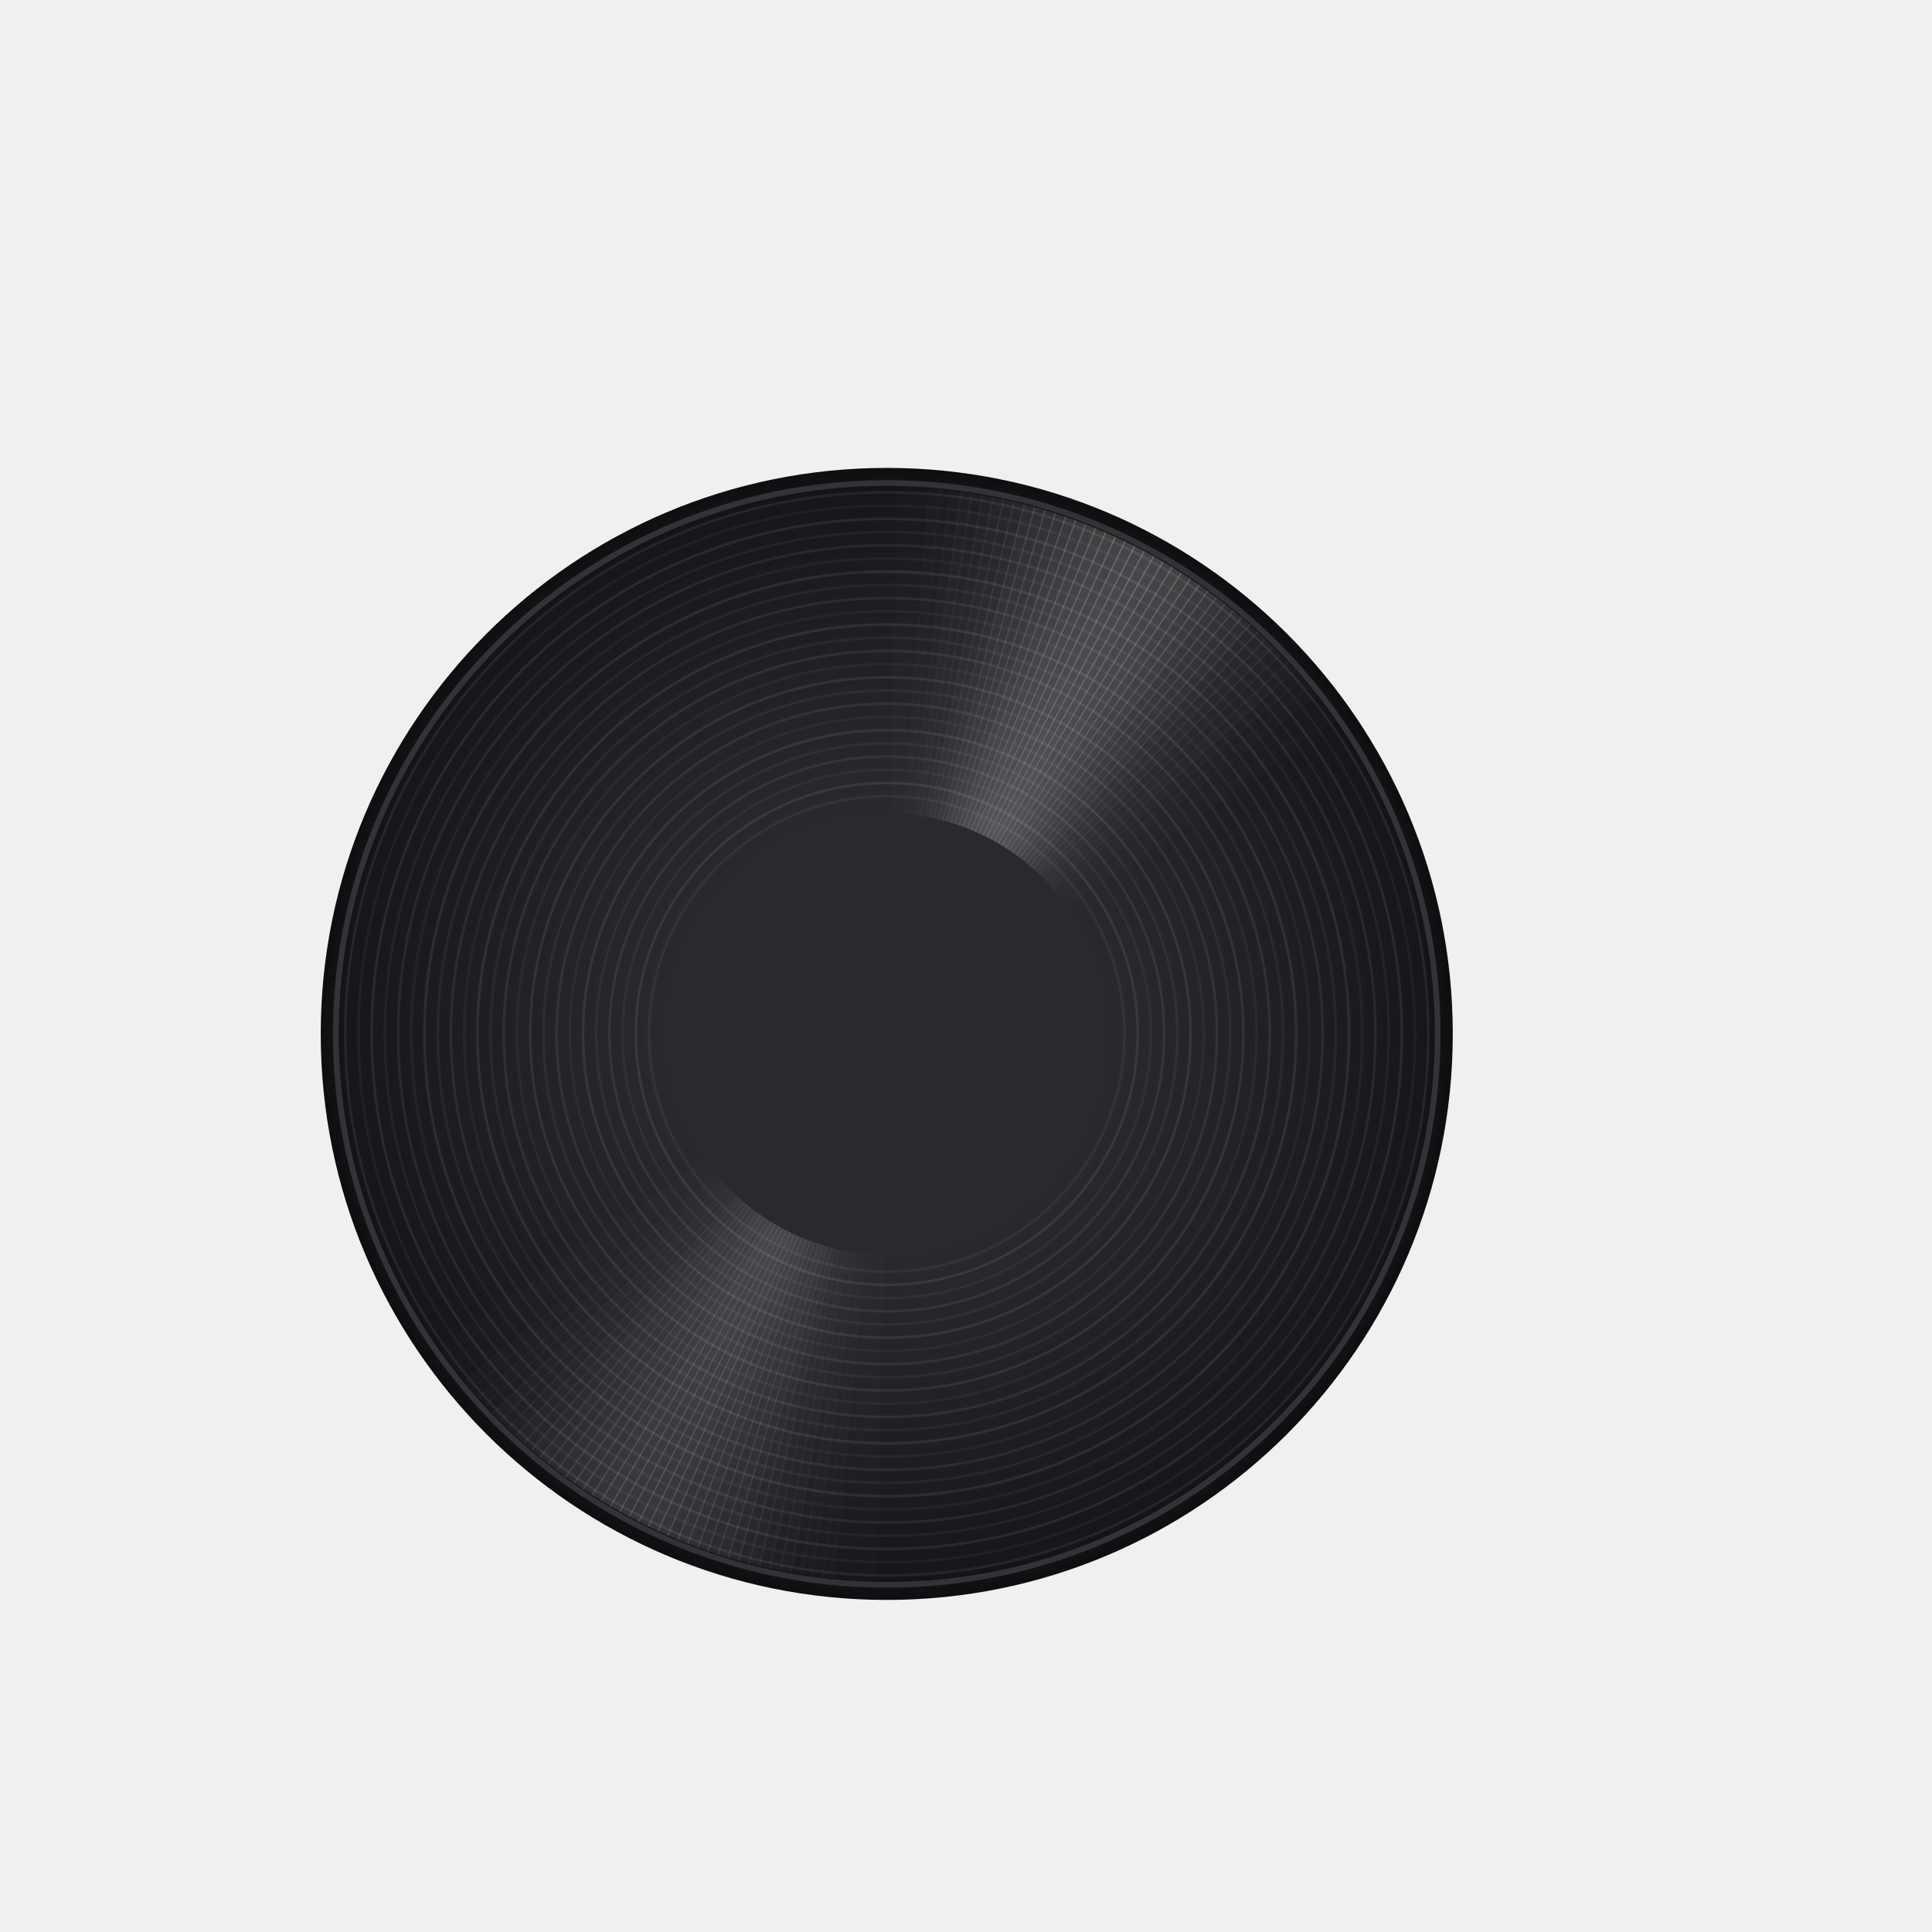
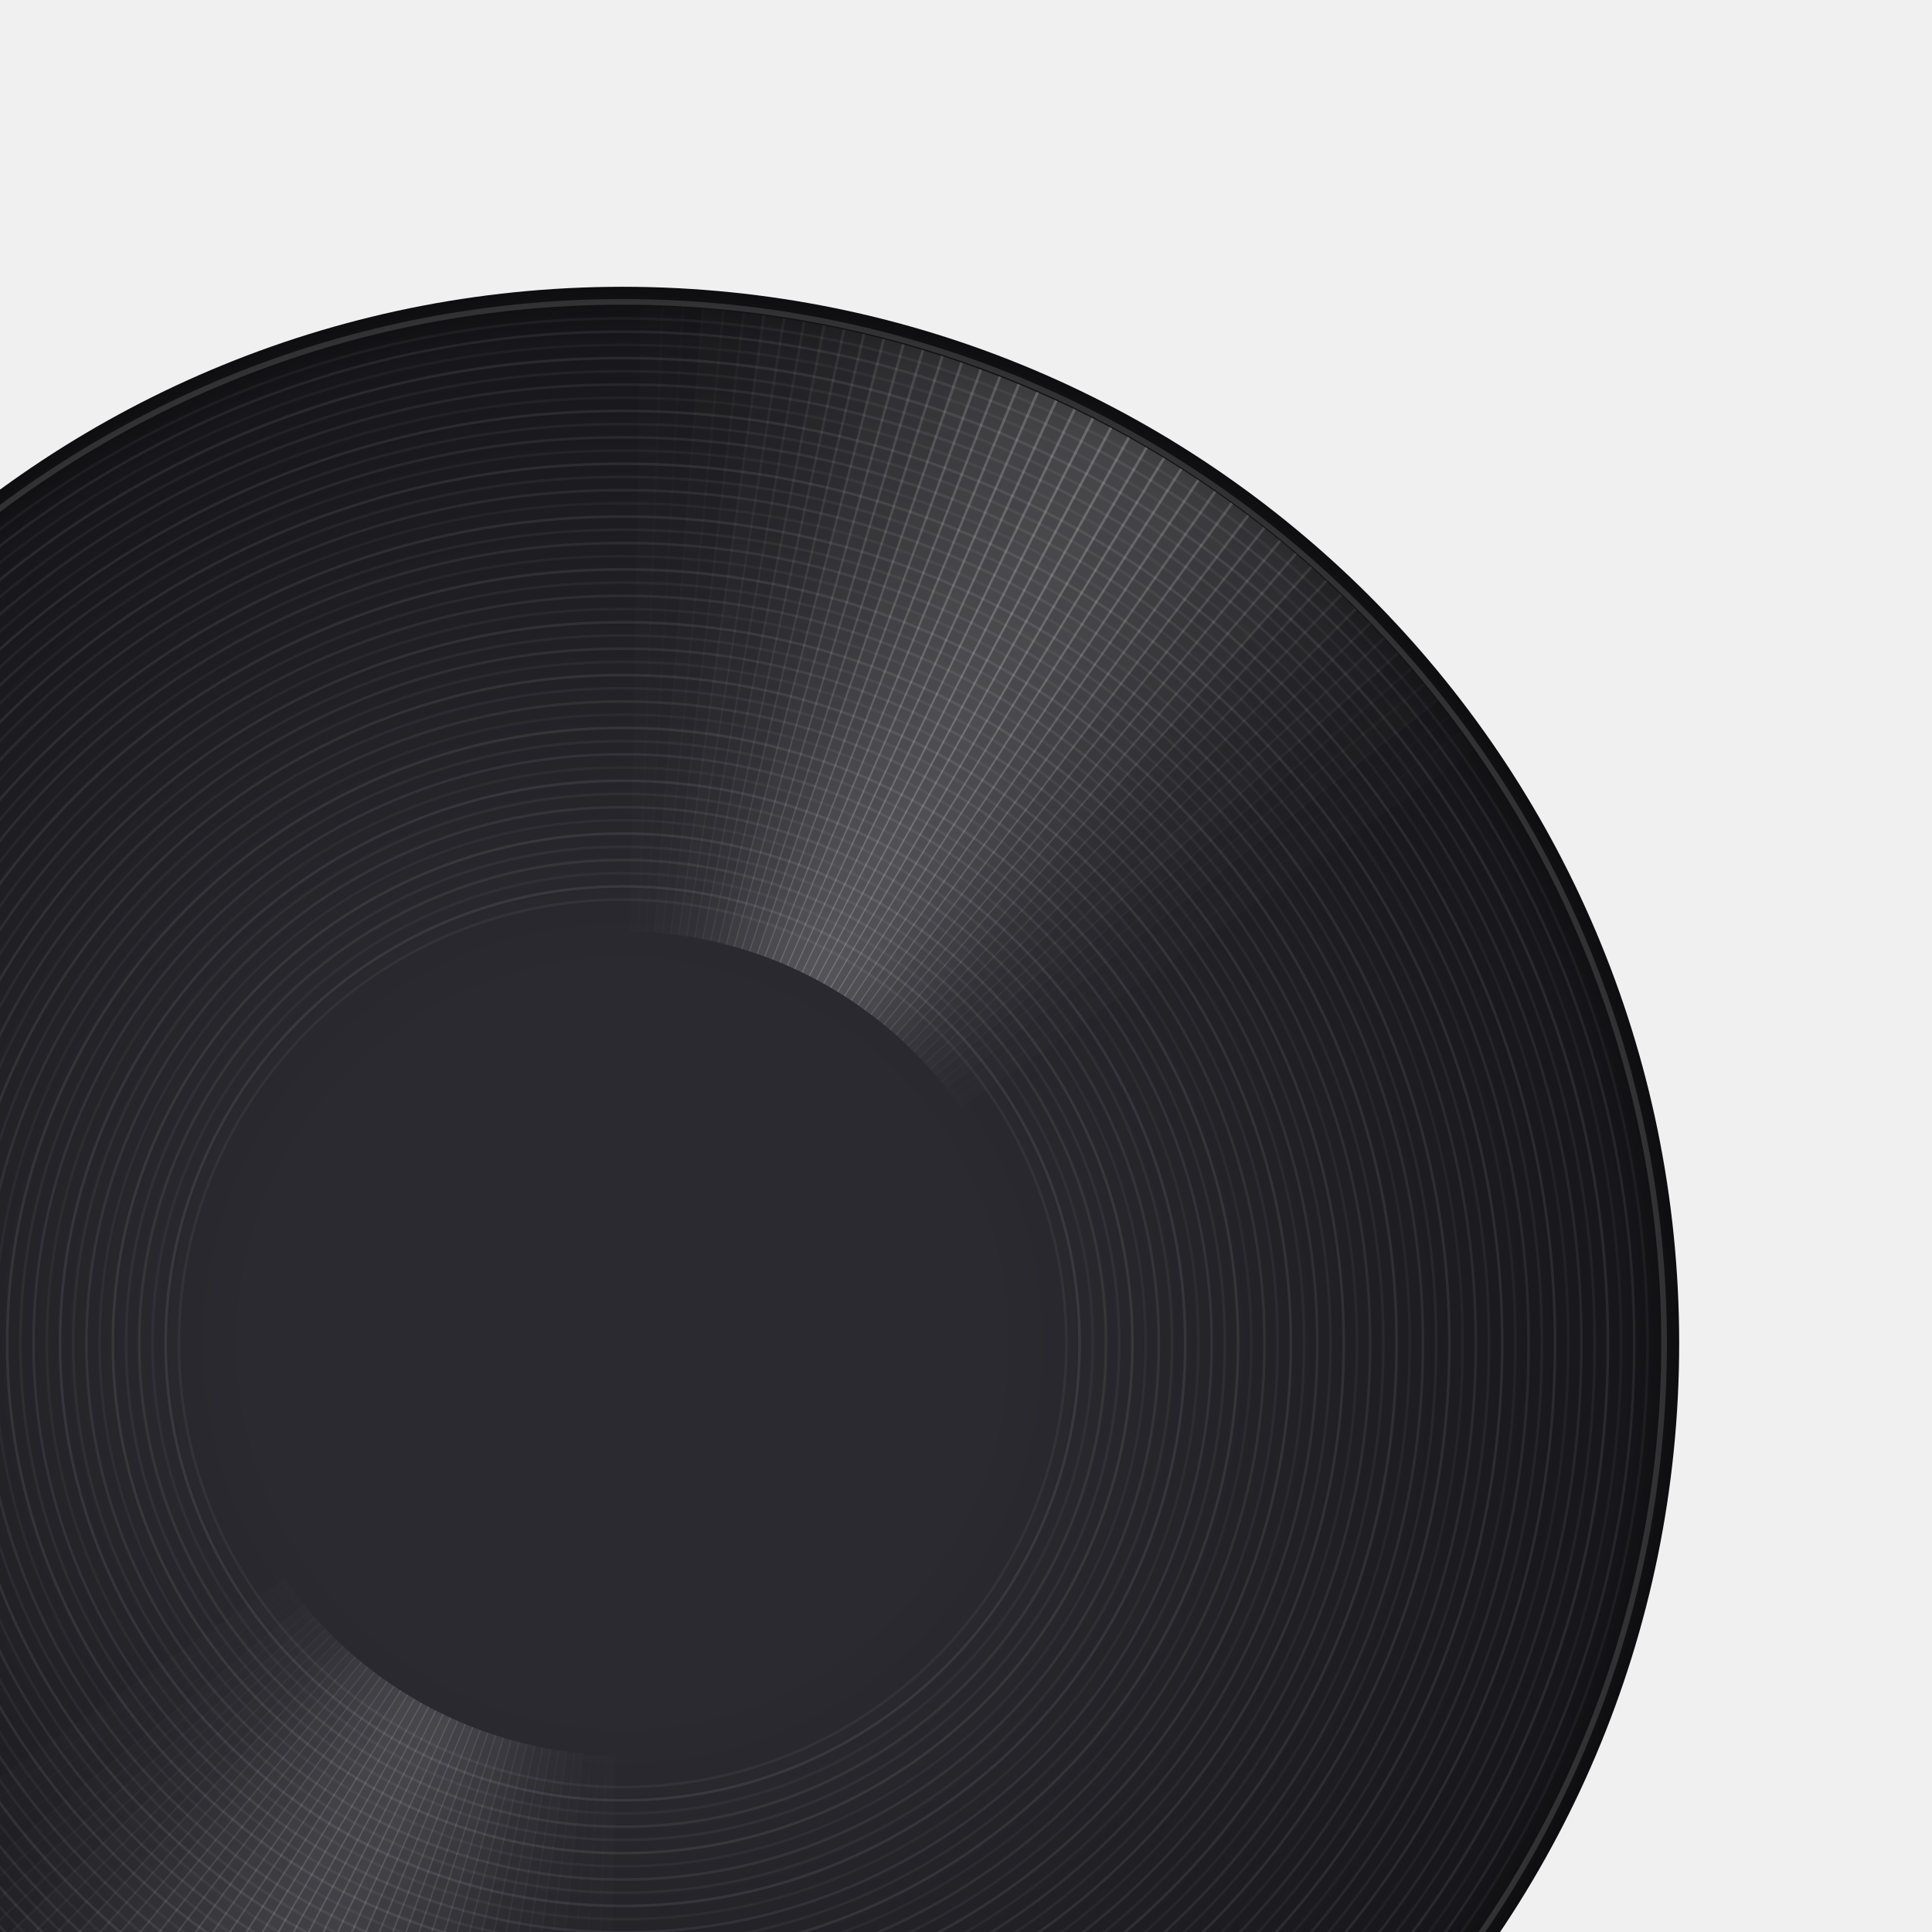
<svg xmlns="http://www.w3.org/2000/svg" viewBox="0 0 1024 1024">
  <defs>
-     <radialGradient id="d" cx="470" cy="548" r="300" gradientUnits="userSpaceOnUse">
+     <radialGradient id="d" cx="330" cy="712" r="560" gradientUnits="userSpaceOnUse">
      <stop offset="0.35" stop-color="#2A2A30" />
      <stop offset="0.95" stop-color="#17171B" />
      <stop offset="1" stop-color="#0E0E11" />
    </radialGradient>
  </defs>
-   <circle cx="470" cy="548" r="300" fill="url(#d)" />
-   <circle cx="470" cy="548" r="292" fill="none" stroke="#FFFFFF" stroke-opacity="0.14" stroke-width="3" />
-   <circle cx="470" cy="548" r="126" fill="none" stroke="#FFFFFF" stroke-opacity="0.05" stroke-width="1.4" />
-   <circle cx="470" cy="548" r="133" fill="none" stroke="#FFFFFF" stroke-opacity="0.08" stroke-width="1.4" />
-   <circle cx="470" cy="548" r="140" fill="none" stroke="#FFFFFF" stroke-opacity="0.04" stroke-width="1.4" />
-   <circle cx="470" cy="548" r="147" fill="none" stroke="#FFFFFF" stroke-opacity="0.07" stroke-width="1.4" />
-   <circle cx="470" cy="548" r="154" fill="none" stroke="#FFFFFF" stroke-opacity="0.05" stroke-width="1.4" />
-   <circle cx="470" cy="548" r="161" fill="none" stroke="#FFFFFF" stroke-opacity="0.08" stroke-width="1.4" />
-   <circle cx="470" cy="548" r="168" fill="none" stroke="#FFFFFF" stroke-opacity="0.04" stroke-width="1.4" />
-   <circle cx="470" cy="548" r="175" fill="none" stroke="#FFFFFF" stroke-opacity="0.07" stroke-width="1.4" />
-   <circle cx="470" cy="548" r="182" fill="none" stroke="#FFFFFF" stroke-opacity="0.05" stroke-width="1.4" />
-   <circle cx="470" cy="548" r="189" fill="none" stroke="#FFFFFF" stroke-opacity="0.08" stroke-width="1.4" />
-   <circle cx="470" cy="548" r="196" fill="none" stroke="#FFFFFF" stroke-opacity="0.04" stroke-width="1.4" />
-   <circle cx="470" cy="548" r="203" fill="none" stroke="#FFFFFF" stroke-opacity="0.07" stroke-width="1.4" />
-   <circle cx="470" cy="548" r="210" fill="none" stroke="#FFFFFF" stroke-opacity="0.05" stroke-width="1.4" />
-   <circle cx="470" cy="548" r="217" fill="none" stroke="#FFFFFF" stroke-opacity="0.08" stroke-width="1.4" />
-   <circle cx="470" cy="548" r="224" fill="none" stroke="#FFFFFF" stroke-opacity="0.04" stroke-width="1.4" />
-   <circle cx="470" cy="548" r="231" fill="none" stroke="#FFFFFF" stroke-opacity="0.07" stroke-width="1.4" />
-   <circle cx="470" cy="548" r="238" fill="none" stroke="#FFFFFF" stroke-opacity="0.05" stroke-width="1.4" />
-   <circle cx="470" cy="548" r="245" fill="none" stroke="#FFFFFF" stroke-opacity="0.08" stroke-width="1.4" />
-   <circle cx="470" cy="548" r="252" fill="none" stroke="#FFFFFF" stroke-opacity="0.04" stroke-width="1.4" />
-   <circle cx="470" cy="548" r="259" fill="none" stroke="#FFFFFF" stroke-opacity="0.07" stroke-width="1.4" />
-   <circle cx="470" cy="548" r="266" fill="none" stroke="#FFFFFF" stroke-opacity="0.05" stroke-width="1.4" />
-   <circle cx="470" cy="548" r="273" fill="none" stroke="#FFFFFF" stroke-opacity="0.08" stroke-width="1.4" />
-   <circle cx="470" cy="548" r="280" fill="none" stroke="#FFFFFF" stroke-opacity="0.04" stroke-width="1.4" />
-   <circle cx="470" cy="548" r="287" fill="none" stroke="#FFFFFF" stroke-opacity="0.07" stroke-width="1.4" />
-   <path d="M472.04 431.02L475.06 258.04A290 290 0 0 1 481.51 258.23L474.64 431.09A117 117 0 0 0 472.04 431.02Z" fill="#FFFFFF" fill-opacity="0.01" />
-   <path d="M474.34 431.08L480.75 258.2A290 290 0 0 1 487.2 258.51L476.94 431.21A117 117 0 0 0 474.34 431.08Z" fill="#FFFFFF" fill-opacity="0.01" />
-   <path d="M476.63 431.19L486.44 258.47A290 290 0 0 1 492.88 258.9L479.23 431.36A117 117 0 0 0 476.63 431.19Z" fill="#FFFFFF" fill-opacity="0.01" />
-   <path d="M478.93 431.34L492.12 258.85A290 290 0 0 1 498.55 259.41L481.52 431.57A117 117 0 0 0 478.93 431.34Z" fill="#FFFFFF" fill-opacity="0.02" />
-   <path d="M481.21 431.54L497.8 259.34A290 290 0 0 1 504.21 260.03L483.8 431.82A117 117 0 0 0 481.21 431.54Z" fill="#FFFFFF" fill-opacity="0.02" />
-   <path d="M483.5 431.78L503.46 259.94A290 290 0 0 1 509.86 260.75L486.08 432.11A117 117 0 0 0 483.5 431.78Z" fill="#FFFFFF" fill-opacity="0.03" />
-   <path d="M485.78 432.07L509.11 260.65A290 290 0 0 1 515.49 261.59L488.35 432.45A117 117 0 0 0 485.78 432.07Z" fill="#FFFFFF" fill-opacity="0.04" />
-   <path d="M488.05 432.4L514.74 261.47A290 290 0 0 1 521.11 262.54L490.62 432.83A117 117 0 0 0 488.05 432.4Z" fill="#FFFFFF" fill-opacity="0.04" />
-   <path d="M490.32 432.78L520.36 262.41A290 290 0 0 1 526.7 263.6L492.88 433.26A117 117 0 0 0 490.32 432.78Z" fill="#FFFFFF" fill-opacity="0.05" />
-   <path d="M492.58 433.2L525.96 263.45A290 290 0 0 1 532.27 264.77L495.12 433.73A117 117 0 0 0 492.58 433.2Z" fill="#FFFFFF" fill-opacity="0.06" />
-   <path d="M494.82 433.66L531.53 264.6A290 290 0 0 1 537.82 266.04L497.36 434.24A117 117 0 0 0 494.82 433.66Z" fill="#FFFFFF" fill-opacity="0.07" />
-   <path d="M497.06 434.17L537.08 265.87A290 290 0 0 1 543.34 267.43L499.59 434.8A117 117 0 0 0 497.06 434.17Z" fill="#FFFFFF" fill-opacity="0.08" />
-   <path d="M499.29 434.73L542.61 267.24A290 290 0 0 1 548.84 268.92L501.81 435.41A117 117 0 0 0 499.29 434.73Z" fill="#FFFFFF" fill-opacity="0.1" />
-   <path d="M501.51 435.32L548.11 268.72A290 290 0 0 1 554.3 270.52L504.01 436.05A117 117 0 0 0 501.51 435.32Z" fill="#FFFFFF" fill-opacity="0.11" />
-   <path d="M503.72 435.96L553.58 270.3A290 290 0 0 1 559.74 272.23L506.2 436.74A117 117 0 0 0 503.72 435.96Z" fill="#FFFFFF" fill-opacity="0.12" />
-   <path d="M505.91 436.65L559.01 272A290 290 0 0 1 565.13 274.05L508.38 437.47A117 117 0 0 0 505.91 436.65Z" fill="#FFFFFF" fill-opacity="0.13" />
-   <path d="M508.09 437.37L564.41 273.8A290 290 0 0 1 570.49 275.97L510.54 438.25A117 117 0 0 0 508.09 437.37Z" fill="#FFFFFF" fill-opacity="0.15" />
-   <path d="M510.26 438.14L569.78 275.71A290 290 0 0 1 575.81 277.99L512.69 439.07A117 117 0 0 0 510.26 438.14Z" fill="#FFFFFF" fill-opacity="0.16" />
-   <path d="M512.41 438.96L575.11 277.72A290 290 0 0 1 581.1 280.12L514.82 439.93A117 117 0 0 0 512.41 438.96Z" fill="#FFFFFF" fill-opacity="0.17" />
-   <path d="M514.54 439.81L580.39 279.83A290 290 0 0 1 586.33 282.36L516.93 440.83A117 117 0 0 0 514.54 439.81Z" fill="#FFFFFF" fill-opacity="0.18" />
-   <path d="M516.65 440.7L585.64 282.05A290 290 0 0 1 591.53 284.69L519.03 441.77A117 117 0 0 0 516.65 440.7Z" fill="#FFFFFF" fill-opacity="0.19" />
-   <path d="M518.75 441.64L590.84 284.37A290 290 0 0 1 596.67 287.13L521.11 442.75A117 117 0 0 0 518.75 441.64Z" fill="#FFFFFF" fill-opacity="0.19" />
-   <path d="M520.83 442.62L595.99 286.8A290 290 0 0 1 601.77 289.67L523.16 443.78A117 117 0 0 0 520.83 442.62Z" fill="#FFFFFF" fill-opacity="0.2" />
-   <path d="M522.89 443.64L601.09 289.32A290 290 0 0 1 606.82 292.3L525.2 444.84A117 117 0 0 0 522.89 443.64Z" fill="#FFFFFF" fill-opacity="0.2" />
-   <path d="M524.93 444.7L606.15 291.95A290 290 0 0 1 611.81 295.04L527.21 445.94A117 117 0 0 0 524.93 444.7Z" fill="#FFFFFF" fill-opacity="0.2" />
-   <path d="M526.95 445.79L611.15 294.67A290 290 0 0 1 616.75 297.87L529.21 447.09A117 117 0 0 0 526.95 445.79Z" fill="#FFFFFF" fill-opacity="0.2" />
-   <path d="M528.94 446.93L616.09 297.49A290 290 0 0 1 621.63 300.8L531.18 448.27A117 117 0 0 0 528.94 446.93Z" fill="#FFFFFF" fill-opacity="0.19" />
-   <path d="M530.91 448.11L620.98 300.4A290 290 0 0 1 626.46 303.83L533.12 449.49A117 117 0 0 0 530.91 448.11Z" fill="#FFFFFF" fill-opacity="0.19" />
-   <path d="M532.86 449.32L625.82 303.42A290 290 0 0 1 631.22 306.94L535.04 450.75A117 117 0 0 0 532.86 449.32Z" fill="#FFFFFF" fill-opacity="0.18" />
-   <path d="M534.79 450.58L630.59 306.52A290 290 0 0 1 635.92 310.16L536.94 452.04A117 117 0 0 0 534.79 450.58Z" fill="#FFFFFF" fill-opacity="0.17" />
-   <path d="M536.69 451.87L635.3 309.72A290 290 0 0 1 640.56 313.46L538.81 453.38A117 117 0 0 0 536.69 451.87Z" fill="#FFFFFF" fill-opacity="0.16" />
-   <path d="M538.56 453.2L639.95 313.01A290 290 0 0 1 645.13 316.85L540.66 454.74A117 117 0 0 0 538.56 453.2Z" fill="#FFFFFF" fill-opacity="0.15" />
-   <path d="M540.41 454.56L644.53 316.4A290 290 0 0 1 649.64 320.34L542.47 456.15A117 117 0 0 0 540.41 454.56Z" fill="#FFFFFF" fill-opacity="0.13" />
-   <path d="M542.23 455.96L649.04 319.87A290 290 0 0 1 654.07 323.91L544.26 457.59A117 117 0 0 0 542.23 455.96Z" fill="#FFFFFF" fill-opacity="0.12" />
-   <path d="M544.03 457.4L653.48 323.43A290 290 0 0 1 658.44 327.56L546.02 459.07A117 117 0 0 0 544.03 457.4Z" fill="#FFFFFF" fill-opacity="0.11" />
-   <path d="M545.79 458.87L657.86 327.07A290 290 0 0 1 662.73 331.31L547.76 460.58A117 117 0 0 0 545.79 458.87Z" fill="#FFFFFF" fill-opacity="0.1" />
-   <path d="M547.53 460.37L662.16 330.8A290 290 0 0 1 666.95 335.13L549.46 462.12A117 117 0 0 0 547.53 460.37Z" fill="#FFFFFF" fill-opacity="0.08" />
-   <path d="M549.23 461.91L666.39 334.62A290 290 0 0 1 671.09 339.04L551.13 463.7A117 117 0 0 0 549.23 461.91Z" fill="#FFFFFF" fill-opacity="0.07" />
-   <path d="M550.91 463.48L670.54 338.51A290 290 0 0 1 675.15 343.03L552.77 465.3A117 117 0 0 0 550.91 463.48Z" fill="#FFFFFF" fill-opacity="0.06" />
-   <path d="M552.55 465.09L674.61 342.49A290 290 0 0 1 679.14 347.1L554.38 466.95A117 117 0 0 0 552.55 465.09Z" fill="#FFFFFF" fill-opacity="0.05" />
-   <path d="M554.16 466.72L678.61 346.55A290 290 0 0 1 683.04 351.24L555.95 468.62A117 117 0 0 0 554.16 466.72Z" fill="#FFFFFF" fill-opacity="0.04" />
-   <path d="M555.74 468.39L682.52 350.68A290 290 0 0 1 686.86 355.46L557.49 470.32A117 117 0 0 0 555.74 468.39Z" fill="#FFFFFF" fill-opacity="0.04" />
-   <path d="M557.29 470.09L686.36 354.89A290 290 0 0 1 690.6 359.76L559 472.05A117 117 0 0 0 557.29 470.09Z" fill="#FFFFFF" fill-opacity="0.03" />
-   <path d="M558.8 471.82L690.11 359.18A290 290 0 0 1 694.25 364.12L560.47 473.82A117 117 0 0 0 558.8 471.82Z" fill="#FFFFFF" fill-opacity="0.02" />
-   <path d="M560.28 473.58L693.77 363.54A290 290 0 0 1 697.82 368.56L561.91 475.61A117 117 0 0 0 560.28 473.58Z" fill="#FFFFFF" fill-opacity="0.02" />
-   <path d="M561.72 475.37L697.35 367.97A290 290 0 0 1 701.3 373.07L563.32 477.42A117 117 0 0 0 561.72 475.37Z" fill="#FFFFFF" fill-opacity="0.01" />
-   <path d="M563.13 477.18L700.84 372.46A290 290 0 0 1 704.69 377.64L564.68 479.27A117 117 0 0 0 563.13 477.18Z" fill="#FFFFFF" fill-opacity="0.01" />
-   <path d="M564.5 479.02L704.24 377.03A290 290 0 0 1 707.99 382.29L566.02 481.14A117 117 0 0 0 564.5 479.02Z" fill="#FFFFFF" fill-opacity="0.01" />
-   <path d="M467.96 664.98L464.94 837.96A290 290 0 0 1 458.49 837.77L465.36 664.91A117 117 0 0 0 467.96 664.98Z" fill="#FFFFFF" fill-opacity="0.01" />
-   <path d="M465.66 664.92L459.25 837.8A290 290 0 0 1 452.8 837.49L463.06 664.79A117 117 0 0 0 465.66 664.92Z" fill="#FFFFFF" fill-opacity="0.01" />
-   <path d="M463.37 664.81L453.56 837.53A290 290 0 0 1 447.12 837.1L460.77 664.64A117 117 0 0 0 463.37 664.81Z" fill="#FFFFFF" fill-opacity="0.01" />
-   <path d="M461.07 664.66L447.88 837.15A290 290 0 0 1 441.45 836.59L458.48 664.43A117 117 0 0 0 461.07 664.66Z" fill="#FFFFFF" fill-opacity="0.01" />
-   <path d="M458.79 664.46L442.2 836.66A290 290 0 0 1 435.79 835.97L456.2 664.18A117 117 0 0 0 458.79 664.46Z" fill="#FFFFFF" fill-opacity="0.02" />
-   <path d="M456.5 664.22L436.54 836.06A290 290 0 0 1 430.14 835.25L453.92 663.89A117 117 0 0 0 456.5 664.22Z" fill="#FFFFFF" fill-opacity="0.02" />
-   <path d="M454.22 663.93L430.89 835.35A290 290 0 0 1 424.51 834.41L451.65 663.55A117 117 0 0 0 454.22 663.93Z" fill="#FFFFFF" fill-opacity="0.03" />
-   <path d="M451.95 663.6L425.26 834.53A290 290 0 0 1 418.89 833.46L449.38 663.17A117 117 0 0 0 451.95 663.6Z" fill="#FFFFFF" fill-opacity="0.03" />
-   <path d="M449.68 663.22L419.64 833.59A290 290 0 0 1 413.3 832.4L447.12 662.74A117 117 0 0 0 449.68 663.22Z" fill="#FFFFFF" fill-opacity="0.04" />
-   <path d="M447.42 662.8L414.04 832.55A290 290 0 0 1 407.73 831.23L444.88 662.27A117 117 0 0 0 447.42 662.8Z" fill="#FFFFFF" fill-opacity="0.04" />
-   <path d="M445.18 662.34L408.47 831.4A290 290 0 0 1 402.18 829.96L442.64 661.76A117 117 0 0 0 445.18 662.34Z" fill="#FFFFFF" fill-opacity="0.05" />
-   <path d="M442.94 661.83L402.92 830.13A290 290 0 0 1 396.66 828.57L440.41 661.2A117 117 0 0 0 442.94 661.83Z" fill="#FFFFFF" fill-opacity="0.06" />
-   <path d="M440.71 661.27L397.39 828.76A290 290 0 0 1 391.16 827.08L438.19 660.59A117 117 0 0 0 440.71 661.27Z" fill="#FFFFFF" fill-opacity="0.07" />
-   <path d="M438.49 660.68L391.89 827.28A290 290 0 0 1 385.7 825.48L435.99 659.95A117 117 0 0 0 438.49 660.68Z" fill="#FFFFFF" fill-opacity="0.08" />
-   <path d="M436.28 660.04L386.42 825.7A290 290 0 0 1 380.26 823.77L433.8 659.26A117 117 0 0 0 436.28 660.04Z" fill="#FFFFFF" fill-opacity="0.09" />
-   <path d="M434.09 659.35L380.99 824A290 290 0 0 1 374.87 821.95L431.62 658.53A117 117 0 0 0 434.09 659.35Z" fill="#FFFFFF" fill-opacity="0.09" />
-   <path d="M431.91 658.63L375.59 822.2A290 290 0 0 1 369.51 820.03L429.46 657.75A117 117 0 0 0 431.91 658.63Z" fill="#FFFFFF" fill-opacity="0.1" />
-   <path d="M429.74 657.86L370.22 820.29A290 290 0 0 1 364.19 818.01L427.31 656.93A117 117 0 0 0 429.74 657.86Z" fill="#FFFFFF" fill-opacity="0.11" />
-   <path d="M427.59 657.04L364.89 818.28A290 290 0 0 1 358.9 815.88L425.18 656.07A117 117 0 0 0 427.59 657.04Z" fill="#FFFFFF" fill-opacity="0.12" />
-   <path d="M425.46 656.19L359.61 816.17A290 290 0 0 1 353.67 813.64L423.07 655.17A117 117 0 0 0 425.46 656.19Z" fill="#FFFFFF" fill-opacity="0.12" />
-   <path d="M423.35 655.3L354.36 813.95A290 290 0 0 1 348.47 811.31L420.97 654.23A117 117 0 0 0 423.35 655.3Z" fill="#FFFFFF" fill-opacity="0.13" />
-   <path d="M421.25 654.36L349.16 811.63A290 290 0 0 1 343.33 808.87L418.89 653.25A117 117 0 0 0 421.25 654.36Z" fill="#FFFFFF" fill-opacity="0.14" />
-   <path d="M419.17 653.38L344.01 809.2A290 290 0 0 1 338.23 806.33L416.84 652.22A117 117 0 0 0 419.17 653.38Z" fill="#FFFFFF" fill-opacity="0.14" />
-   <path d="M417.11 652.36L338.91 806.68A290 290 0 0 1 333.18 803.7L414.8 651.16A117 117 0 0 0 417.11 652.36Z" fill="#FFFFFF" fill-opacity="0.14" />
-   <path d="M415.07 651.3L333.85 804.05A290 290 0 0 1 328.19 800.96L412.79 650.06A117 117 0 0 0 415.07 651.3Z" fill="#FFFFFF" fill-opacity="0.14" />
-   <path d="M413.05 650.21L328.85 801.33A290 290 0 0 1 323.25 798.13L410.79 648.91A117 117 0 0 0 413.05 650.21Z" fill="#FFFFFF" fill-opacity="0.14" />
-   <path d="M411.06 649.07L323.91 798.51A290 290 0 0 1 318.37 795.2L408.82 647.73A117 117 0 0 0 411.06 649.07Z" fill="#FFFFFF" fill-opacity="0.14" />
-   <path d="M409.09 647.89L319.02 795.6A290 290 0 0 1 313.54 792.17L406.88 646.51A117 117 0 0 0 409.09 647.89Z" fill="#FFFFFF" fill-opacity="0.13" />
-   <path d="M407.14 646.68L314.18 792.58A290 290 0 0 1 308.78 789.06L404.96 645.25A117 117 0 0 0 407.14 646.68Z" fill="#FFFFFF" fill-opacity="0.12" />
-   <path d="M405.21 645.42L309.41 789.48A290 290 0 0 1 304.08 785.84L403.06 643.96A117 117 0 0 0 405.21 645.42Z" fill="#FFFFFF" fill-opacity="0.12" />
-   <path d="M403.31 644.13L304.7 786.28A290 290 0 0 1 299.44 782.54L401.19 642.62A117 117 0 0 0 403.31 644.13Z" fill="#FFFFFF" fill-opacity="0.11" />
-   <path d="M401.44 642.8L300.05 782.99A290 290 0 0 1 294.87 779.15L399.34 641.26A117 117 0 0 0 401.44 642.8Z" fill="#FFFFFF" fill-opacity="0.1" />
-   <path d="M399.59 641.44L295.47 779.6A290 290 0 0 1 290.36 775.66L397.53 639.85A117 117 0 0 0 399.59 641.44Z" fill="#FFFFFF" fill-opacity="0.09" />
-   <path d="M397.77 640.04L290.96 776.13A290 290 0 0 1 285.93 772.09L395.74 638.41A117 117 0 0 0 397.77 640.04Z" fill="#FFFFFF" fill-opacity="0.09" />
-   <path d="M395.97 638.6L286.52 772.57A290 290 0 0 1 281.56 768.44L393.98 636.93A117 117 0 0 0 395.97 638.6Z" fill="#FFFFFF" fill-opacity="0.08" />
-   <path d="M394.21 637.13L282.14 768.93A290 290 0 0 1 277.27 764.69L392.24 635.42A117 117 0 0 0 394.21 637.13Z" fill="#FFFFFF" fill-opacity="0.07" />
-   <path d="M392.47 635.63L277.84 765.2A290 290 0 0 1 273.05 760.87L390.54 633.88A117 117 0 0 0 392.47 635.63Z" fill="#FFFFFF" fill-opacity="0.06" />
-   <path d="M390.77 634.09L273.61 761.38A290 290 0 0 1 268.91 756.96L388.87 632.3A117 117 0 0 0 390.77 634.09Z" fill="#FFFFFF" fill-opacity="0.05" />
-   <path d="M389.09 632.52L269.46 757.49A290 290 0 0 1 264.85 752.97L387.23 630.7A117 117 0 0 0 389.09 632.52Z" fill="#FFFFFF" fill-opacity="0.04" />
-   <path d="M387.45 630.91L265.39 753.51A290 290 0 0 1 260.86 748.9L385.62 629.05A117 117 0 0 0 387.45 630.91Z" fill="#FFFFFF" fill-opacity="0.04" />
-   <path d="M385.84 629.28L261.39 749.45A290 290 0 0 1 256.96 744.76L384.05 627.38A117 117 0 0 0 385.84 629.28Z" fill="#FFFFFF" fill-opacity="0.03" />
-   <path d="M384.26 627.61L257.48 745.32A290 290 0 0 1 253.14 740.54L382.51 625.68A117 117 0 0 0 384.26 627.61Z" fill="#FFFFFF" fill-opacity="0.03" />
-   <path d="M382.71 625.91L253.64 741.11A290 290 0 0 1 249.4 736.24L381 623.95A117 117 0 0 0 382.71 625.91Z" fill="#FFFFFF" fill-opacity="0.02" />
-   <path d="M381.2 624.18L249.89 736.82A290 290 0 0 1 245.75 731.88L379.53 622.18A117 117 0 0 0 381.2 624.18Z" fill="#FFFFFF" fill-opacity="0.02" />
-   <path d="M379.72 622.42L246.23 732.46A290 290 0 0 1 242.18 727.44L378.09 620.39A117 117 0 0 0 379.72 622.42Z" fill="#FFFFFF" fill-opacity="0.01" />
-   <path d="M378.28 620.63L242.65 728.03A290 290 0 0 1 238.7 722.93L376.68 618.58A117 117 0 0 0 378.28 620.63Z" fill="#FFFFFF" fill-opacity="0.01" />
-   <path d="M376.87 618.82L239.16 723.54A290 290 0 0 1 235.31 718.36L375.32 616.73A117 117 0 0 0 376.87 618.82Z" fill="#FFFFFF" fill-opacity="0.01" />
-   <path d="M375.5 616.98L235.76 718.97A290 290 0 0 1 232.01 713.71L373.98 614.86A117 117 0 0 0 375.5 616.98Z" fill="#FFFFFF" fill-opacity="0.01" />
+   <circle cx="330" cy="712" r="560" fill="url(#d)" />
+   <circle cx="330" cy="712" r="552" fill="none" stroke="#FFFFFF" stroke-opacity="0.14" stroke-width="3" />
+   <circle cx="330" cy="712" r="235.2" fill="none" stroke="#FFFFFF" stroke-opacity="0.05" stroke-width="1.4" />
+   <circle cx="330" cy="712" r="242.2" fill="none" stroke="#FFFFFF" stroke-opacity="0.08" stroke-width="1.4" />
+   <circle cx="330" cy="712" r="249.2" fill="none" stroke="#FFFFFF" stroke-opacity="0.04" stroke-width="1.4" />
+   <circle cx="330" cy="712" r="256.2" fill="none" stroke="#FFFFFF" stroke-opacity="0.07" stroke-width="1.4" />
+   <circle cx="330" cy="712" r="263.2" fill="none" stroke="#FFFFFF" stroke-opacity="0.05" stroke-width="1.4" />
+   <circle cx="330" cy="712" r="270.2" fill="none" stroke="#FFFFFF" stroke-opacity="0.08" stroke-width="1.4" />
+   <circle cx="330" cy="712" r="277.2" fill="none" stroke="#FFFFFF" stroke-opacity="0.04" stroke-width="1.4" />
+   <circle cx="330" cy="712" r="284.2" fill="none" stroke="#FFFFFF" stroke-opacity="0.07" stroke-width="1.4" />
+   <circle cx="330" cy="712" r="291.2" fill="none" stroke="#FFFFFF" stroke-opacity="0.05" stroke-width="1.4" />
+   <circle cx="330" cy="712" r="298.2" fill="none" stroke="#FFFFFF" stroke-opacity="0.08" stroke-width="1.4" />
+   <circle cx="330" cy="712" r="305.2" fill="none" stroke="#FFFFFF" stroke-opacity="0.04" stroke-width="1.4" />
+   <circle cx="330" cy="712" r="312.2" fill="none" stroke="#FFFFFF" stroke-opacity="0.07" stroke-width="1.4" />
+   <circle cx="330" cy="712" r="319.2" fill="none" stroke="#FFFFFF" stroke-opacity="0.05" stroke-width="1.4" />
+   <circle cx="330" cy="712" r="326.2" fill="none" stroke="#FFFFFF" stroke-opacity="0.08" stroke-width="1.4" />
+   <circle cx="330" cy="712" r="333.2" fill="none" stroke="#FFFFFF" stroke-opacity="0.04" stroke-width="1.4" />
+   <circle cx="330" cy="712" r="340.2" fill="none" stroke="#FFFFFF" stroke-opacity="0.07" stroke-width="1.4" />
+   <circle cx="330" cy="712" r="347.2" fill="none" stroke="#FFFFFF" stroke-opacity="0.05" stroke-width="1.4" />
+   <circle cx="330" cy="712" r="354.2" fill="none" stroke="#FFFFFF" stroke-opacity="0.08" stroke-width="1.4" />
+   <circle cx="330" cy="712" r="361.2" fill="none" stroke="#FFFFFF" stroke-opacity="0.04" stroke-width="1.4" />
+   <circle cx="330" cy="712" r="368.2" fill="none" stroke="#FFFFFF" stroke-opacity="0.07" stroke-width="1.4" />
+   <circle cx="330" cy="712" r="375.2" fill="none" stroke="#FFFFFF" stroke-opacity="0.05" stroke-width="1.4" />
+   <circle cx="330" cy="712" r="382.2" fill="none" stroke="#FFFFFF" stroke-opacity="0.08" stroke-width="1.4" />
+   <circle cx="330" cy="712" r="389.2" fill="none" stroke="#FFFFFF" stroke-opacity="0.04" stroke-width="1.4" />
+   <circle cx="330" cy="712" r="396.2" fill="none" stroke="#FFFFFF" stroke-opacity="0.07" stroke-width="1.4" />
+   <circle cx="330" cy="712" r="403.2" fill="none" stroke="#FFFFFF" stroke-opacity="0.05" stroke-width="1.4" />
+   <circle cx="330" cy="712" r="410.2" fill="none" stroke="#FFFFFF" stroke-opacity="0.08" stroke-width="1.4" />
+   <circle cx="330" cy="712" r="417.2" fill="none" stroke="#FFFFFF" stroke-opacity="0.04" stroke-width="1.4" />
+   <circle cx="330" cy="712" r="424.2" fill="none" stroke="#FFFFFF" stroke-opacity="0.07" stroke-width="1.4" />
+   <circle cx="330" cy="712" r="431.2" fill="none" stroke="#FFFFFF" stroke-opacity="0.05" stroke-width="1.4" />
+   <circle cx="330" cy="712" r="438.2" fill="none" stroke="#FFFFFF" stroke-opacity="0.08" stroke-width="1.4" />
+   <circle cx="330" cy="712" r="445.2" fill="none" stroke="#FFFFFF" stroke-opacity="0.04" stroke-width="1.4" />
+   <circle cx="330" cy="712" r="452.2" fill="none" stroke="#FFFFFF" stroke-opacity="0.07" stroke-width="1.4" />
+   <circle cx="330" cy="712" r="459.2" fill="none" stroke="#FFFFFF" stroke-opacity="0.05" stroke-width="1.4" />
+   <circle cx="330" cy="712" r="466.2" fill="none" stroke="#FFFFFF" stroke-opacity="0.08" stroke-width="1.4" />
+   <circle cx="330" cy="712" r="473.2" fill="none" stroke="#FFFFFF" stroke-opacity="0.04" stroke-width="1.4" />
+   <circle cx="330" cy="712" r="480.2" fill="none" stroke="#FFFFFF" stroke-opacity="0.07" stroke-width="1.4" />
+   <circle cx="330" cy="712" r="487.2" fill="none" stroke="#FFFFFF" stroke-opacity="0.05" stroke-width="1.4" />
+   <circle cx="330" cy="712" r="494.2" fill="none" stroke="#FFFFFF" stroke-opacity="0.08" stroke-width="1.4" />
+   <circle cx="330" cy="712" r="501.2" fill="none" stroke="#FFFFFF" stroke-opacity="0.04" stroke-width="1.4" />
+   <circle cx="330" cy="712" r="508.2" fill="none" stroke="#FFFFFF" stroke-opacity="0.07" stroke-width="1.4" />
+   <circle cx="330" cy="712" r="515.2" fill="none" stroke="#FFFFFF" stroke-opacity="0.05" stroke-width="1.4" />
+   <circle cx="330" cy="712" r="522.2" fill="none" stroke="#FFFFFF" stroke-opacity="0.08" stroke-width="1.4" />
+   <circle cx="330" cy="712" r="529.2" fill="none" stroke="#FFFFFF" stroke-opacity="0.04" stroke-width="1.4" />
+   <circle cx="330" cy="712" r="536.2" fill="none" stroke="#FFFFFF" stroke-opacity="0.07" stroke-width="1.4" />
+   <circle cx="330" cy="712" r="543.2" fill="none" stroke="#FFFFFF" stroke-opacity="0.05" stroke-width="1.4" />
+   <path d="M333.81 493.63L339.6 162.08A550 550 0 0 1 351.83 162.43L338.67 493.77A218.4 218.4 0 0 0 333.81 493.63Z" fill="#FFFFFF" fill-opacity="0.01" />
+   <path d="M338.1 493.75L350.39 162.38A550 550 0 0 1 362.62 162.97L342.95 493.98A218.4 218.4 0 0 0 338.1 493.75Z" fill="#FFFFFF" fill-opacity="0.01" />
+   <path d="M342.38 493.95L361.18 162.88A550 550 0 0 1 373.39 163.71L347.23 494.28A218.4 218.4 0 0 0 342.38 493.95Z" fill="#FFFFFF" fill-opacity="0.01" />
+   <path d="M346.66 494.24L371.96 163.6A550 550 0 0 1 384.15 164.67L351.5 494.66A218.4 218.4 0 0 0 346.66 494.24Z" fill="#FFFFFF" fill-opacity="0.02" />
+   <path d="M350.93 494.61L382.72 164.53A550 550 0 0 1 394.88 165.84L355.76 495.13A218.4 218.4 0 0 0 350.93 494.61Z" fill="#FFFFFF" fill-opacity="0.02" />
+   <path d="M355.2 495.06L393.45 165.67A550 550 0 0 1 405.59 167.22L360.02 495.67A218.4 218.4 0 0 0 355.2 495.06Z" fill="#FFFFFF" fill-opacity="0.03" />
+   <path d="M359.45 495.59L404.17 167.02A550 550 0 0 1 416.28 168.81L364.26 496.3A218.4 218.4 0 0 0 359.45 495.59Z" fill="#FFFFFF" fill-opacity="0.04" />
+   <path d="M363.69 496.21L414.85 168.58A550 550 0 0 1 426.92 170.61L368.49 497.02A218.4 218.4 0 0 0 363.69 496.21Z" fill="#FFFFFF" fill-opacity="0.04" />
+   <path d="M367.92 496.92L425.51 170.36A550 550 0 0 1 437.54 172.61L372.7 497.82A218.4 218.4 0 0 0 367.92 496.92Z" fill="#FFFFFF" fill-opacity="0.05" />
+   <path d="M372.14 497.7L436.12 172.34A550 550 0 0 1 448.1 174.83L376.9 498.69A218.4 218.4 0 0 0 372.14 497.7Z" fill="#FFFFFF" fill-opacity="0.06" />
+   <path d="M376.34 498.57L446.7 174.52A550 550 0 0 1 458.63 177.25L381.08 499.66A218.4 218.4 0 0 0 376.34 498.57Z" fill="#FFFFFF" fill-opacity="0.07" />
+   <path d="M380.52 499.52L457.23 176.92A550 550 0 0 1 469.1 179.88L385.24 500.7A218.4 218.4 0 0 0 380.52 499.52Z" fill="#FFFFFF" fill-opacity="0.08" />
+   <path d="M384.68 500.56L467.71 179.52A550 550 0 0 1 479.52 182.71L389.37 501.83A218.4 218.4 0 0 0 384.68 500.56Z" fill="#FFFFFF" fill-opacity="0.1" />
+   <path d="M388.82 501.67L478.14 182.33A550 550 0 0 1 489.89 185.75L393.49 503.03A218.4 218.4 0 0 0 388.82 501.67Z" fill="#FFFFFF" fill-opacity="0.11" />
+   <path d="M392.94 502.87L488.51 185.34A550 550 0 0 1 500.19 188.99L397.58 504.32A218.4 218.4 0 0 0 392.94 502.87Z" fill="#FFFFFF" fill-opacity="0.12" />
+   <path d="M397.04 504.14L498.82 188.55A550 550 0 0 1 510.42 192.44L401.64 505.69A218.4 218.4 0 0 0 397.04 504.14Z" fill="#FFFFFF" fill-opacity="0.13" />
+   <path d="M401.1 505.5L509.06 191.96A550 550 0 0 1 520.59 196.08L405.68 507.13A218.4 218.4 0 0 0 401.1 505.5Z" fill="#FFFFFF" fill-opacity="0.15" />
+   <path d="M405.14 506.93L519.24 195.58A550 550 0 0 1 530.68 199.92L409.69 508.66A218.4 218.4 0 0 0 405.14 506.93Z" fill="#FFFFFF" fill-opacity="0.16" />
+   <path d="M409.16 508.45L529.34 199.4A550 550 0 0 1 540.7 203.96L413.67 510.26A218.4 218.4 0 0 0 409.16 508.45Z" fill="#FFFFFF" fill-opacity="0.17" />
+   <path d="M413.14 510.04L539.37 203.41A550 550 0 0 1 550.63 208.19L417.61 511.94A218.4 218.4 0 0 0 413.14 510.04Z" fill="#FFFFFF" fill-opacity="0.18" />
+   <path d="M417.09 511.71L549.31 207.62A550 550 0 0 1 560.48 212.62L421.52 513.7A218.4 218.4 0 0 0 417.09 511.71Z" fill="#FFFFFF" fill-opacity="0.19" />
+   <path d="M421 513.46L559.17 212.02A550 550 0 0 1 570.24 217.24L425.4 515.54A218.4 218.4 0 0 0 421 513.46Z" fill="#FFFFFF" fill-opacity="0.19" />
+   <path d="M424.88 515.29L568.94 216.62A550 550 0 0 1 579.91 222.06L429.24 517.45A218.4 218.4 0 0 0 424.88 515.29Z" fill="#FFFFFF" fill-opacity="0.2" />
+   <path d="M428.73 517.19L578.63 221.4A550 550 0 0 1 589.48 227.06L433.04 519.43A218.4 218.4 0 0 0 428.73 517.19Z" fill="#FFFFFF" fill-opacity="0.2" />
+   <path d="M432.53 519.16L588.21 226.38A550 550 0 0 1 598.95 232.24L436.8 521.49A218.4 218.4 0 0 0 432.53 519.16Z" fill="#FFFFFF" fill-opacity="0.2" />
+   <path d="M436.3 521.21L597.69 231.54A550 550 0 0 1 608.32 237.62L440.52 523.63A218.4 218.4 0 0 0 436.3 521.21Z" fill="#FFFFFF" fill-opacity="0.2" />
+   <path d="M440.02 523.34L607.08 236.89A550 550 0 0 1 617.58 243.17L444.19 525.83A218.4 218.4 0 0 0 440.02 523.34Z" fill="#FFFFFF" fill-opacity="0.19" />
+   <path d="M443.71 525.53L616.35 242.42A550 550 0 0 1 626.73 248.91L447.83 528.11A218.4 218.4 0 0 0 443.71 525.53Z" fill="#FFFFFF" fill-opacity="0.19" />
+   <path d="M447.35 527.8L625.51 248.13A550 550 0 0 1 635.76 254.83L451.42 530.46A218.4 218.4 0 0 0 447.35 527.8Z" fill="#FFFFFF" fill-opacity="0.18" />
+   <path d="M450.94 530.14L634.57 254.03A550 550 0 0 1 644.68 260.92L454.96 532.88A218.4 218.4 0 0 0 450.94 530.14Z" fill="#FFFFFF" fill-opacity="0.17" />
+   <path d="M454.49 532.55L643.5 260.09A550 550 0 0 1 653.48 267.18L458.45 535.37A218.4 218.4 0 0 0 454.49 532.55Z" fill="#FFFFFF" fill-opacity="0.16" />
+   <path d="M457.99 535.03L652.31 266.34A550 550 0 0 1 662.15 273.62L461.89 537.92A218.4 218.4 0 0 0 457.99 535.03Z" fill="#FFFFFF" fill-opacity="0.15" />
+   <path d="M461.44 537.58L661 272.75A550 550 0 0 1 670.69 280.22L465.28 540.55A218.4 218.4 0 0 0 461.44 537.58Z" fill="#FFFFFF" fill-opacity="0.13" />
+   <path d="M464.84 540.19L669.56 279.33A550 550 0 0 1 679.1 287L468.63 543.23A218.4 218.4 0 0 0 464.84 540.19Z" fill="#FFFFFF" fill-opacity="0.12" />
+   <path d="M468.18 542.87L677.99 286.08A550 550 0 0 1 687.38 293.93L471.91 545.99A218.4 218.4 0 0 0 468.18 542.87Z" fill="#FFFFFF" fill-opacity="0.11" />
+   <path d="M471.48 545.62L686.28 293A550 550 0 0 1 695.52 301.03L475.14 548.81A218.4 218.4 0 0 0 471.48 545.62Z" fill="#FFFFFF" fill-opacity="0.1" />
+   <path d="M474.72 548.43L694.44 300.07A550 550 0 0 1 703.52 308.29L478.32 551.69A218.4 218.4 0 0 0 474.72 548.43Z" fill="#FFFFFF" fill-opacity="0.08" />
+   <path d="M477.9 551.3L702.46 307.31A550 550 0 0 1 711.37 315.7L481.44 554.63A218.4 218.4 0 0 0 477.9 551.3Z" fill="#FFFFFF" fill-opacity="0.07" />
+   <path d="M481.03 554.24L710.33 314.7A550 550 0 0 1 719.08 323.26L484.5 557.64A218.4 218.4 0 0 0 481.03 554.24Z" fill="#FFFFFF" fill-opacity="0.06" />
+   <path d="M484.09 557.23L718.06 322.24A550 550 0 0 1 726.64 330.97L487.5 560.7A218.4 218.4 0 0 0 484.09 557.23Z" fill="#FFFFFF" fill-opacity="0.05" />
+   <path d="M487.1 560.29L725.64 329.94A550 550 0 0 1 734.04 338.84L490.44 563.82A218.4 218.4 0 0 0 487.1 560.29Z" fill="#FFFFFF" fill-opacity="0.04" />
+   <path d="M490.05 563.4L733.06 337.78A550 550 0 0 1 741.29 346.84L493.32 567A218.4 218.4 0 0 0 490.05 563.4Z" fill="#FFFFFF" fill-opacity="0.04" />
+   <path d="M492.94 566.57L740.33 345.77A550 550 0 0 1 748.38 354.99L496.13 570.23A218.4 218.4 0 0 0 492.94 566.57Z" fill="#FFFFFF" fill-opacity="0.03" />
+   <path d="M495.76 569.8L747.44 353.89A550 550 0 0 1 755.31 363.27L498.89 573.52A218.4 218.4 0 0 0 495.76 569.8Z" fill="#FFFFFF" fill-opacity="0.02" />
+   <path d="M498.52 573.08L754.39 362.16A550 550 0 0 1 762.07 371.69L501.57 576.86A218.4 218.4 0 0 0 498.52 573.08Z" fill="#FFFFFF" fill-opacity="0.02" />
+   <path d="M501.22 576.42L761.18 370.56A550 550 0 0 1 768.67 380.24L504.19 580.26A218.4 218.4 0 0 0 501.22 576.42Z" fill="#FFFFFF" fill-opacity="0.01" />
+   <path d="M503.85 579.8L767.8 379.09A550 550 0 0 1 775.1 388.91L506.75 583.7A218.4 218.4 0 0 0 503.85 579.8Z" fill="#FFFFFF" fill-opacity="0.01" />
+   <path d="M506.41 583.24L774.25 387.75A550 550 0 0 1 781.36 397.71L509.23 587.2A218.4 218.4 0 0 0 506.41 583.24Z" fill="#FFFFFF" fill-opacity="0.01" />
+   <path d="M326.19 930.37L320.4 1261.92A550 550 0 0 1 308.17 1261.57L321.33 930.23A218.4 218.4 0 0 0 326.19 930.37Z" fill="#FFFFFF" fill-opacity="0.01" />
+   <path d="M321.9 930.25L309.61 1261.62A550 550 0 0 1 297.38 1261.03L317.05 930.02A218.4 218.4 0 0 0 321.9 930.25Z" fill="#FFFFFF" fill-opacity="0.01" />
+   <path d="M317.62 930.05L298.82 1261.12A550 550 0 0 1 286.61 1260.29L312.77 929.72A218.4 218.4 0 0 0 317.62 930.05Z" fill="#FFFFFF" fill-opacity="0.01" />
+   <path d="M313.34 929.76L288.04 1260.4A550 550 0 0 1 275.85 1259.33L308.5 929.34A218.4 218.4 0 0 0 313.34 929.76Z" fill="#FFFFFF" fill-opacity="0.01" />
+   <path d="M309.07 929.39L277.28 1259.47A550 550 0 0 1 265.12 1258.16L304.24 928.87A218.4 218.4 0 0 0 309.07 929.39Z" fill="#FFFFFF" fill-opacity="0.02" />
+   <path d="M304.8 928.94L266.55 1258.33A550 550 0 0 1 254.41 1256.78L299.98 928.33A218.4 218.4 0 0 0 304.8 928.94Z" fill="#FFFFFF" fill-opacity="0.02" />
+   <path d="M300.55 928.41L255.83 1256.98A550 550 0 0 1 243.72 1255.19L295.74 927.7A218.4 218.4 0 0 0 300.55 928.41Z" fill="#FFFFFF" fill-opacity="0.03" />
+   <path d="M296.31 927.79L245.15 1255.42A550 550 0 0 1 233.08 1253.39L291.51 926.98A218.4 218.4 0 0 0 296.31 927.79Z" fill="#FFFFFF" fill-opacity="0.03" />
+   <path d="M292.08 927.08L234.49 1253.64A550 550 0 0 1 222.46 1251.39L287.3 926.18A218.4 218.4 0 0 0 292.08 927.08Z" fill="#FFFFFF" fill-opacity="0.04" />
+   <path d="M287.86 926.3L223.88 1251.66A550 550 0 0 1 211.9 1249.17L283.1 925.31A218.4 218.4 0 0 0 287.86 926.3Z" fill="#FFFFFF" fill-opacity="0.04" />
+   <path d="M283.66 925.43L213.3 1249.48A550 550 0 0 1 201.37 1246.75L278.92 924.34A218.4 218.4 0 0 0 283.66 925.43Z" fill="#FFFFFF" fill-opacity="0.05" />
+   <path d="M279.48 924.48L202.77 1247.08A550 550 0 0 1 190.9 1244.12L274.76 923.3A218.4 218.4 0 0 0 279.48 924.48Z" fill="#FFFFFF" fill-opacity="0.06" />
+   <path d="M275.32 923.44L192.29 1244.48A550 550 0 0 1 180.48 1241.29L270.63 922.17A218.4 218.4 0 0 0 275.32 923.44Z" fill="#FFFFFF" fill-opacity="0.07" />
+   <path d="M271.18 922.33L181.86 1241.67A550 550 0 0 1 170.11 1238.25L266.51 920.97A218.4 218.4 0 0 0 271.18 922.33Z" fill="#FFFFFF" fill-opacity="0.08" />
+   <path d="M267.06 921.13L171.49 1238.66A550 550 0 0 1 159.81 1235.01L262.42 919.68A218.4 218.4 0 0 0 267.06 921.13Z" fill="#FFFFFF" fill-opacity="0.09" />
+   <path d="M262.96 919.86L161.18 1235.45A550 550 0 0 1 149.58 1231.56L258.36 918.31A218.4 218.4 0 0 0 262.96 919.86Z" fill="#FFFFFF" fill-opacity="0.09" />
+   <path d="M258.9 918.5L150.94 1232.04A550 550 0 0 1 139.41 1227.92L254.32 916.87A218.4 218.4 0 0 0 258.9 918.5Z" fill="#FFFFFF" fill-opacity="0.1" />
+   <path d="M254.86 917.07L140.76 1228.42A550 550 0 0 1 129.32 1224.08L250.31 915.34A218.4 218.4 0 0 0 254.86 917.07Z" fill="#FFFFFF" fill-opacity="0.11" />
+   <path d="M250.84 915.55L130.66 1224.6A550 550 0 0 1 119.3 1220.04L246.33 913.74A218.4 218.4 0 0 0 250.84 915.55Z" fill="#FFFFFF" fill-opacity="0.12" />
+   <path d="M246.86 913.96L120.63 1220.59A550 550 0 0 1 109.37 1215.81L242.39 912.06A218.4 218.4 0 0 0 246.86 913.96Z" fill="#FFFFFF" fill-opacity="0.12" />
+   <path d="M242.91 912.29L110.69 1216.38A550 550 0 0 1 99.52 1211.38L238.48 910.3A218.4 218.4 0 0 0 242.91 912.29Z" fill="#FFFFFF" fill-opacity="0.13" />
+   <path d="M239 910.54L100.83 1211.98A550 550 0 0 1 89.76 1206.76L234.6 908.46A218.4 218.4 0 0 0 239 910.54Z" fill="#FFFFFF" fill-opacity="0.14" />
+   <path d="M235.12 908.71L91.06 1207.38A550 550 0 0 1 80.09 1201.94L230.76 906.55A218.4 218.4 0 0 0 235.12 908.71Z" fill="#FFFFFF" fill-opacity="0.14" />
+   <path d="M231.27 906.81L81.37 1202.6A550 550 0 0 1 70.52 1196.94L226.96 904.57A218.4 218.4 0 0 0 231.27 906.81Z" fill="#FFFFFF" fill-opacity="0.14" />
+   <path d="M227.47 904.84L71.79 1197.62A550 550 0 0 1 61.05 1191.76L223.2 902.51A218.4 218.4 0 0 0 227.47 904.84Z" fill="#FFFFFF" fill-opacity="0.14" />
+   <path d="M223.7 902.79L62.31 1192.46A550 550 0 0 1 51.68 1186.38L219.48 900.37A218.4 218.4 0 0 0 223.7 902.79Z" fill="#FFFFFF" fill-opacity="0.14" />
+   <path d="M219.98 900.66L52.92 1187.11A550 550 0 0 1 42.42 1180.83L215.81 898.17A218.4 218.4 0 0 0 219.98 900.66Z" fill="#FFFFFF" fill-opacity="0.14" />
+   <path d="M216.29 898.47L43.65 1181.58A550 550 0 0 1 33.27 1175.09L212.17 895.89A218.4 218.4 0 0 0 216.29 898.47Z" fill="#FFFFFF" fill-opacity="0.13" />
+   <path d="M212.65 896.2L34.49 1175.87A550 550 0 0 1 24.24 1169.17L208.58 893.54A218.4 218.4 0 0 0 212.65 896.2Z" fill="#FFFFFF" fill-opacity="0.12" />
+   <path d="M209.06 893.86L25.43 1169.97A550 550 0 0 1 15.32 1163.08L205.04 891.12A218.4 218.4 0 0 0 209.06 893.86Z" fill="#FFFFFF" fill-opacity="0.12" />
+   <path d="M205.51 891.45L16.5 1163.91A550 550 0 0 1 6.52 1156.82L201.55 888.63A218.4 218.4 0 0 0 205.51 891.45Z" fill="#FFFFFF" fill-opacity="0.11" />
+   <path d="M202.01 888.97L7.69 1157.66A550 550 0 0 1 -2.15 1150.38L198.11 886.08A218.4 218.4 0 0 0 202.01 888.97Z" fill="#FFFFFF" fill-opacity="0.1" />
+   <path d="M198.56 886.42L-1 1151.25A550 550 0 0 1 -10.69 1143.78L194.72 883.45A218.4 218.4 0 0 0 198.56 886.42Z" fill="#FFFFFF" fill-opacity="0.09" />
+   <path d="M195.16 883.81L-9.56 1144.67A550 550 0 0 1 -19.1 1137L191.37 880.77A218.4 218.4 0 0 0 195.16 883.81Z" fill="#FFFFFF" fill-opacity="0.09" />
+   <path d="M191.82 881.13L-17.99 1137.92A550 550 0 0 1 -27.38 1130.07L188.09 878.01A218.4 218.4 0 0 0 191.82 881.13Z" fill="#FFFFFF" fill-opacity="0.08" />
+   <path d="M188.52 878.38L-26.28 1131A550 550 0 0 1 -35.52 1122.97L184.86 875.19A218.4 218.4 0 0 0 188.52 878.38Z" fill="#FFFFFF" fill-opacity="0.07" />
+   <path d="M185.28 875.57L-34.44 1123.93A550 550 0 0 1 -43.52 1115.71L181.68 872.31A218.4 218.4 0 0 0 185.28 875.57Z" fill="#FFFFFF" fill-opacity="0.06" />
+   <path d="M182.1 872.7L-42.46 1116.69A550 550 0 0 1 -51.37 1108.3L178.56 869.37A218.4 218.4 0 0 0 182.1 872.7Z" fill="#FFFFFF" fill-opacity="0.05" />
+   <path d="M178.97 869.76L-50.33 1109.3A550 550 0 0 1 -59.08 1100.74L175.5 866.36A218.4 218.4 0 0 0 178.97 869.76Z" fill="#FFFFFF" fill-opacity="0.04" />
+   <path d="M175.91 866.77L-58.06 1101.76A550 550 0 0 1 -66.64 1093.03L172.5 863.3A218.4 218.4 0 0 0 175.91 866.77Z" fill="#FFFFFF" fill-opacity="0.04" />
+   <path d="M172.9 863.71L-65.64 1094.06A550 550 0 0 1 -74.04 1085.16L169.56 860.18A218.4 218.4 0 0 0 172.9 863.71Z" fill="#FFFFFF" fill-opacity="0.03" />
+   <path d="M169.95 860.6L-73.06 1086.22A550 550 0 0 1 -81.29 1077.16L166.68 857A218.4 218.4 0 0 0 169.95 860.6Z" fill="#FFFFFF" fill-opacity="0.03" />
+   <path d="M167.06 857.43L-80.33 1078.23A550 550 0 0 1 -88.38 1069.01L163.87 853.77A218.4 218.4 0 0 0 167.06 857.43Z" fill="#FFFFFF" fill-opacity="0.02" />
+   <path d="M164.24 854.2L-87.44 1070.11A550 550 0 0 1 -95.31 1060.73L161.11 850.48A218.4 218.4 0 0 0 164.24 854.2Z" fill="#FFFFFF" fill-opacity="0.02" />
+   <path d="M161.48 850.92L-94.39 1061.84A550 550 0 0 1 -102.07 1052.31L158.43 847.14A218.4 218.4 0 0 0 161.48 850.92Z" fill="#FFFFFF" fill-opacity="0.01" />
+   <path d="M158.78 847.58L-101.18 1053.44A550 550 0 0 1 -108.67 1043.76L155.81 843.74A218.4 218.4 0 0 0 158.78 847.58Z" fill="#FFFFFF" fill-opacity="0.01" />
+   <path d="M156.15 844.2L-107.8 1044.91A550 550 0 0 1 -115.1 1035.09L153.25 840.3A218.4 218.4 0 0 0 156.15 844.2Z" fill="#FFFFFF" fill-opacity="0.01" />
+   <path d="M153.59 840.76L-114.25 1036.25A550 550 0 0 1 -121.36 1026.29L150.77 836.8A218.4 218.4 0 0 0 153.59 840.76Z" fill="#FFFFFF" fill-opacity="0.01" />
</svg>
